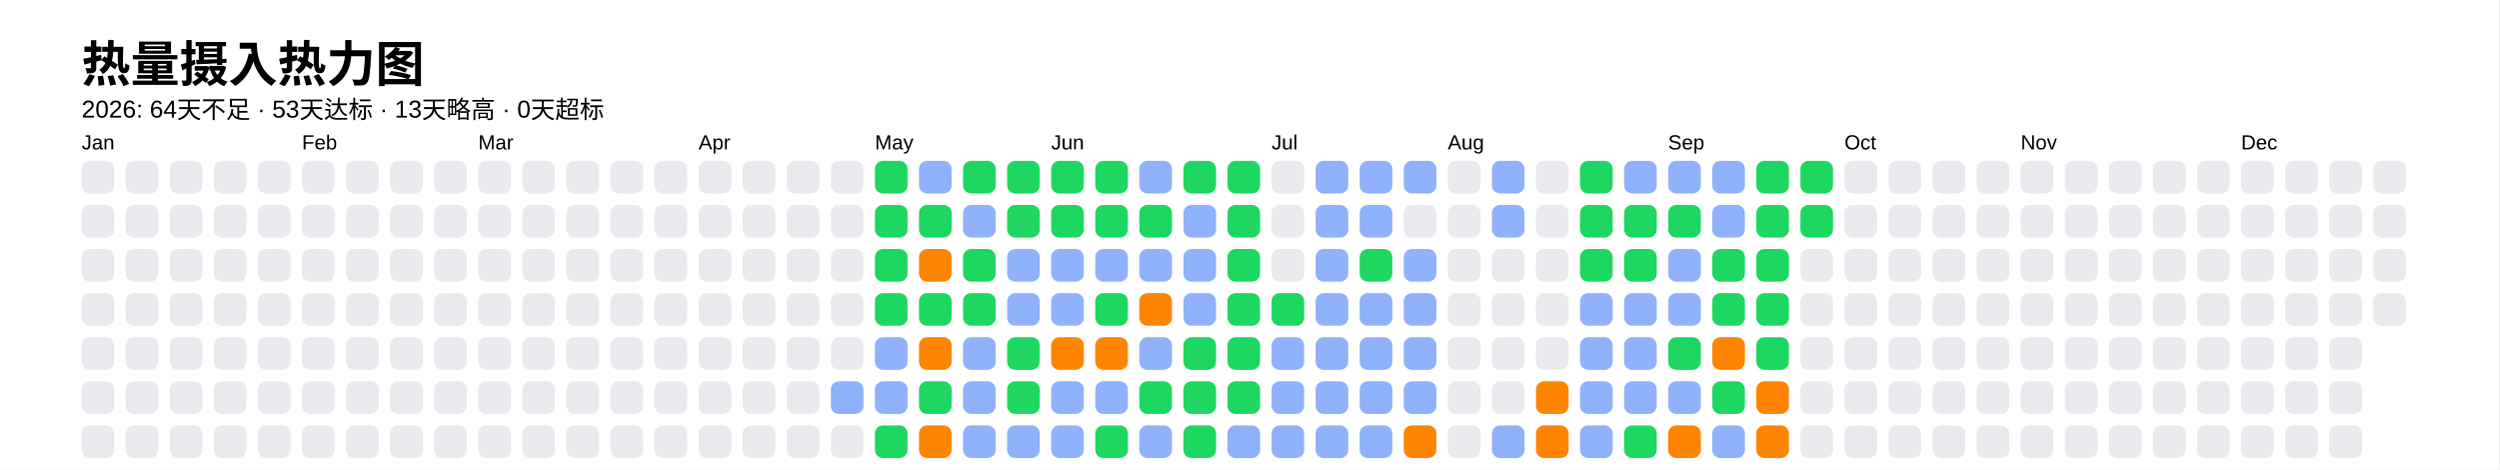
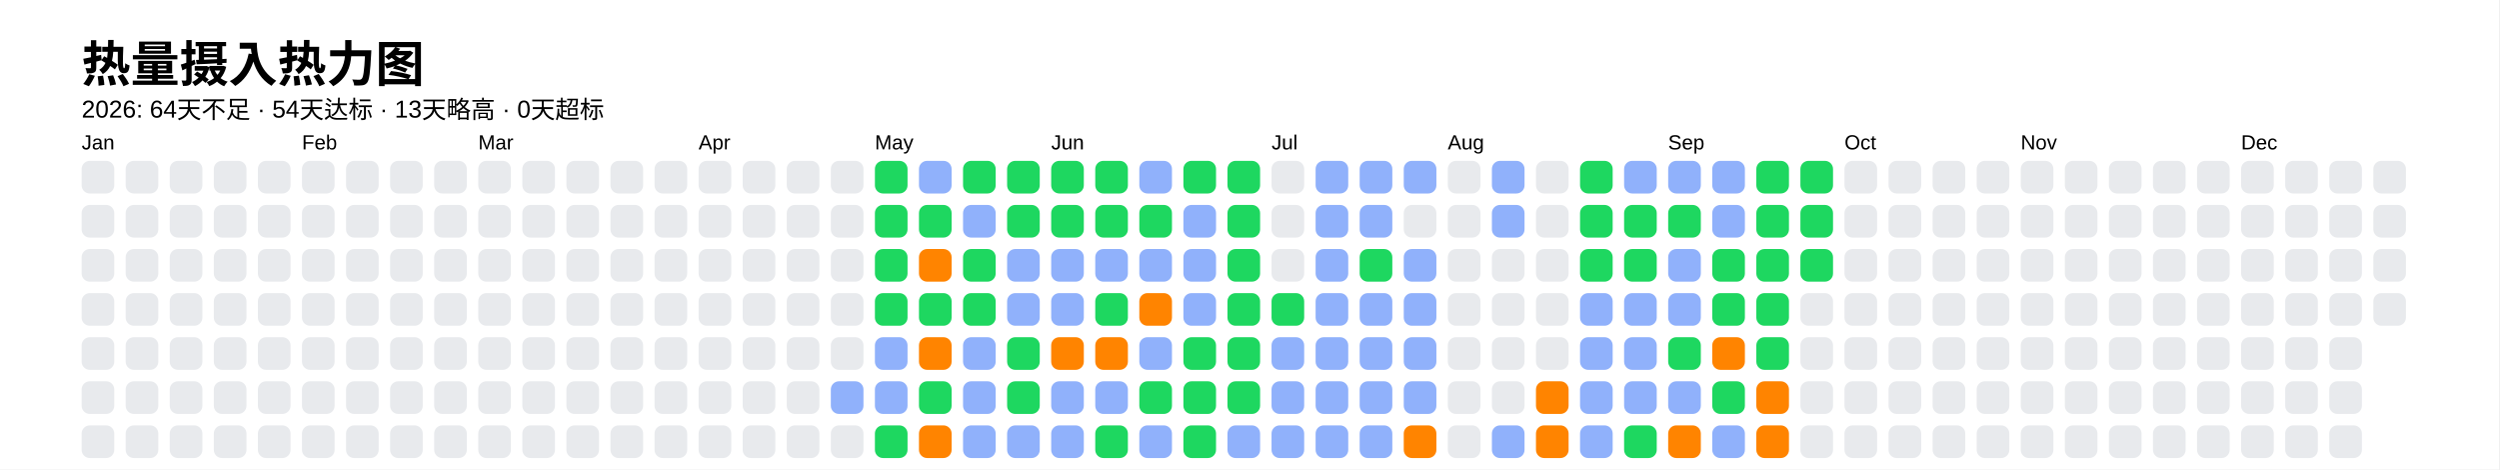
<svg xmlns="http://www.w3.org/2000/svg" style="background-color:white;" baseProfile="full" height="57.5mm" version="1.1" viewBox="0,0,306.2,57.5" width="306.2mm">
  <defs />
  <rect fill="#FFFFFF" height="57.5" width="306.2" x="0" y="0" />
  <text fill="#000000" style="font-size:6px; font-family:Arial; font-weight:bold;" x="10" y="10">热量摄入热力图</text>
-   <text fill="#000000" style="font-size:3px; font-family:Arial;" x="10" y="14.4">2026: 64天不足 · 53天达标 · 13天略高 · 0天超标</text>
+   <text fill="#000000" style="font-size:3px; font-family:Arial;" x="10" y="14.4">2026: 64天不足 · 54天达标 · 13天略高 · 0天超标</text>
  <text fill="#000000" style="font-size:2.5px; font-family:Arial" x="10" y="18.3">Jan</text>
  <rect fill="#E8EAED" height="4" rx="1" ry="1" width="4" x="10" y="19.7" />
  <rect fill="#E8EAED" height="4" rx="1" ry="1" width="4" x="10" y="25.1" />
  <rect fill="#E8EAED" height="4" rx="1" ry="1" width="4" x="10" y="30.5" />
  <rect fill="#E8EAED" height="4" rx="1" ry="1" width="4" x="10" y="35.9" />
  <rect fill="#E8EAED" height="4" rx="1" ry="1" width="4" x="10" y="41.3" />
  <rect fill="#E8EAED" height="4" rx="1" ry="1" width="4" x="10" y="46.7" />
  <rect fill="#E8EAED" height="4" rx="1" ry="1" width="4" x="10" y="52.1" />
  <rect fill="#E8EAED" height="4" rx="1" ry="1" width="4" x="15.4" y="19.7" />
  <rect fill="#E8EAED" height="4" rx="1" ry="1" width="4" x="15.4" y="25.1" />
  <rect fill="#E8EAED" height="4" rx="1" ry="1" width="4" x="15.4" y="30.5" />
  <rect fill="#E8EAED" height="4" rx="1" ry="1" width="4" x="15.4" y="35.9" />
  <rect fill="#E8EAED" height="4" rx="1" ry="1" width="4" x="15.4" y="41.3" />
  <rect fill="#E8EAED" height="4" rx="1" ry="1" width="4" x="15.4" y="46.7" />
  <rect fill="#E8EAED" height="4" rx="1" ry="1" width="4" x="15.4" y="52.1" />
  <rect fill="#E8EAED" height="4" rx="1" ry="1" width="4" x="20.8" y="19.7" />
  <rect fill="#E8EAED" height="4" rx="1" ry="1" width="4" x="20.8" y="25.1" />
  <rect fill="#E8EAED" height="4" rx="1" ry="1" width="4" x="20.8" y="30.5" />
  <rect fill="#E8EAED" height="4" rx="1" ry="1" width="4" x="20.8" y="35.9" />
  <rect fill="#E8EAED" height="4" rx="1" ry="1" width="4" x="20.8" y="41.3" />
  <rect fill="#E8EAED" height="4" rx="1" ry="1" width="4" x="20.8" y="46.7" />
  <rect fill="#E8EAED" height="4" rx="1" ry="1" width="4" x="20.8" y="52.1" />
  <rect fill="#E8EAED" height="4" rx="1" ry="1" width="4" x="26.2" y="19.7" />
  <rect fill="#E8EAED" height="4" rx="1" ry="1" width="4" x="26.2" y="25.1" />
  <rect fill="#E8EAED" height="4" rx="1" ry="1" width="4" x="26.2" y="30.5" />
  <rect fill="#E8EAED" height="4" rx="1" ry="1" width="4" x="26.2" y="35.9" />
  <rect fill="#E8EAED" height="4" rx="1" ry="1" width="4" x="26.2" y="41.3" />
  <rect fill="#E8EAED" height="4" rx="1" ry="1" width="4" x="26.2" y="46.7" />
  <rect fill="#E8EAED" height="4" rx="1" ry="1" width="4" x="26.2" y="52.1" />
  <rect fill="#E8EAED" height="4" rx="1" ry="1" width="4" x="31.6" y="19.7" />
  <rect fill="#E8EAED" height="4" rx="1" ry="1" width="4" x="31.6" y="25.1" />
  <rect fill="#E8EAED" height="4" rx="1" ry="1" width="4" x="31.6" y="30.5" />
  <rect fill="#E8EAED" height="4" rx="1" ry="1" width="4" x="31.6" y="35.9" />
  <rect fill="#E8EAED" height="4" rx="1" ry="1" width="4" x="31.6" y="41.3" />
  <rect fill="#E8EAED" height="4" rx="1" ry="1" width="4" x="31.6" y="46.7" />
  <rect fill="#E8EAED" height="4" rx="1" ry="1" width="4" x="31.6" y="52.1" />
  <text fill="#000000" style="font-size:2.5px; font-family:Arial" x="37.0" y="18.3">Feb</text>
  <rect fill="#E8EAED" height="4" rx="1" ry="1" width="4" x="37.0" y="19.7" />
  <rect fill="#E8EAED" height="4" rx="1" ry="1" width="4" x="37.0" y="25.1" />
  <rect fill="#E8EAED" height="4" rx="1" ry="1" width="4" x="37.0" y="30.5" />
  <rect fill="#E8EAED" height="4" rx="1" ry="1" width="4" x="37.0" y="35.9" />
  <rect fill="#E8EAED" height="4" rx="1" ry="1" width="4" x="37.0" y="41.3" />
  <rect fill="#E8EAED" height="4" rx="1" ry="1" width="4" x="37.0" y="46.7" />
  <rect fill="#E8EAED" height="4" rx="1" ry="1" width="4" x="37.0" y="52.1" />
  <rect fill="#E8EAED" height="4" rx="1" ry="1" width="4" x="42.4" y="19.7" />
  <rect fill="#E8EAED" height="4" rx="1" ry="1" width="4" x="42.4" y="25.1" />
  <rect fill="#E8EAED" height="4" rx="1" ry="1" width="4" x="42.4" y="30.5" />
  <rect fill="#E8EAED" height="4" rx="1" ry="1" width="4" x="42.4" y="35.9" />
  <rect fill="#E8EAED" height="4" rx="1" ry="1" width="4" x="42.4" y="41.3" />
  <rect fill="#E8EAED" height="4" rx="1" ry="1" width="4" x="42.4" y="46.7" />
  <rect fill="#E8EAED" height="4" rx="1" ry="1" width="4" x="42.4" y="52.1" />
  <rect fill="#E8EAED" height="4" rx="1" ry="1" width="4" x="47.8" y="19.7" />
  <rect fill="#E8EAED" height="4" rx="1" ry="1" width="4" x="47.8" y="25.1" />
  <rect fill="#E8EAED" height="4" rx="1" ry="1" width="4" x="47.8" y="30.5" />
  <rect fill="#E8EAED" height="4" rx="1" ry="1" width="4" x="47.8" y="35.9" />
  <rect fill="#E8EAED" height="4" rx="1" ry="1" width="4" x="47.8" y="41.3" />
  <rect fill="#E8EAED" height="4" rx="1" ry="1" width="4" x="47.8" y="46.7" />
  <rect fill="#E8EAED" height="4" rx="1" ry="1" width="4" x="47.8" y="52.1" />
  <rect fill="#E8EAED" height="4" rx="1" ry="1" width="4" x="53.2" y="19.7" />
  <rect fill="#E8EAED" height="4" rx="1" ry="1" width="4" x="53.2" y="25.1" />
  <rect fill="#E8EAED" height="4" rx="1" ry="1" width="4" x="53.2" y="30.5" />
  <rect fill="#E8EAED" height="4" rx="1" ry="1" width="4" x="53.2" y="35.9" />
  <rect fill="#E8EAED" height="4" rx="1" ry="1" width="4" x="53.2" y="41.3" />
  <rect fill="#E8EAED" height="4" rx="1" ry="1" width="4" x="53.2" y="46.7" />
  <rect fill="#E8EAED" height="4" rx="1" ry="1" width="4" x="53.2" y="52.1" />
  <text fill="#000000" style="font-size:2.5px; font-family:Arial" x="58.6" y="18.3">Mar</text>
  <rect fill="#E8EAED" height="4" rx="1" ry="1" width="4" x="58.6" y="19.7" />
  <rect fill="#E8EAED" height="4" rx="1" ry="1" width="4" x="58.6" y="25.1" />
  <rect fill="#E8EAED" height="4" rx="1" ry="1" width="4" x="58.6" y="30.5" />
  <rect fill="#E8EAED" height="4" rx="1" ry="1" width="4" x="58.6" y="35.9" />
  <rect fill="#E8EAED" height="4" rx="1" ry="1" width="4" x="58.6" y="41.3" />
  <rect fill="#E8EAED" height="4" rx="1" ry="1" width="4" x="58.6" y="46.7" />
  <rect fill="#E8EAED" height="4" rx="1" ry="1" width="4" x="58.6" y="52.1" />
  <rect fill="#E8EAED" height="4" rx="1" ry="1" width="4" x="64" y="19.7" />
  <rect fill="#E8EAED" height="4" rx="1" ry="1" width="4" x="64" y="25.1" />
  <rect fill="#E8EAED" height="4" rx="1" ry="1" width="4" x="64" y="30.5" />
  <rect fill="#E8EAED" height="4" rx="1" ry="1" width="4" x="64" y="35.9" />
  <rect fill="#E8EAED" height="4" rx="1" ry="1" width="4" x="64" y="41.3" />
  <rect fill="#E8EAED" height="4" rx="1" ry="1" width="4" x="64" y="46.7" />
  <rect fill="#E8EAED" height="4" rx="1" ry="1" width="4" x="64" y="52.1" />
  <rect fill="#E8EAED" height="4" rx="1" ry="1" width="4" x="69.4" y="19.7" />
  <rect fill="#E8EAED" height="4" rx="1" ry="1" width="4" x="69.4" y="25.1" />
  <rect fill="#E8EAED" height="4" rx="1" ry="1" width="4" x="69.4" y="30.5" />
  <rect fill="#E8EAED" height="4" rx="1" ry="1" width="4" x="69.4" y="35.9" />
  <rect fill="#E8EAED" height="4" rx="1" ry="1" width="4" x="69.4" y="41.3" />
  <rect fill="#E8EAED" height="4" rx="1" ry="1" width="4" x="69.4" y="46.7" />
  <rect fill="#E8EAED" height="4" rx="1" ry="1" width="4" x="69.4" y="52.1" />
  <rect fill="#E8EAED" height="4" rx="1" ry="1" width="4" x="74.8" y="19.7" />
  <rect fill="#E8EAED" height="4" rx="1" ry="1" width="4" x="74.8" y="25.1" />
  <rect fill="#E8EAED" height="4" rx="1" ry="1" width="4" x="74.8" y="30.5" />
  <rect fill="#E8EAED" height="4" rx="1" ry="1" width="4" x="74.8" y="35.9" />
  <rect fill="#E8EAED" height="4" rx="1" ry="1" width="4" x="74.8" y="41.3" />
  <rect fill="#E8EAED" height="4" rx="1" ry="1" width="4" x="74.8" y="46.7" />
  <rect fill="#E8EAED" height="4" rx="1" ry="1" width="4" x="74.8" y="52.1" />
  <rect fill="#E8EAED" height="4" rx="1" ry="1" width="4" x="80.2" y="19.7" />
  <rect fill="#E8EAED" height="4" rx="1" ry="1" width="4" x="80.2" y="25.1" />
  <rect fill="#E8EAED" height="4" rx="1" ry="1" width="4" x="80.2" y="30.5" />
  <rect fill="#E8EAED" height="4" rx="1" ry="1" width="4" x="80.2" y="35.9" />
  <rect fill="#E8EAED" height="4" rx="1" ry="1" width="4" x="80.2" y="41.3" />
  <rect fill="#E8EAED" height="4" rx="1" ry="1" width="4" x="80.2" y="46.7" />
  <rect fill="#E8EAED" height="4" rx="1" ry="1" width="4" x="80.2" y="52.1" />
  <text fill="#000000" style="font-size:2.5px; font-family:Arial" x="85.6" y="18.3">Apr</text>
  <rect fill="#E8EAED" height="4" rx="1" ry="1" width="4" x="85.6" y="19.7" />
  <rect fill="#E8EAED" height="4" rx="1" ry="1" width="4" x="85.6" y="25.1" />
  <rect fill="#E8EAED" height="4" rx="1" ry="1" width="4" x="85.6" y="30.5" />
  <rect fill="#E8EAED" height="4" rx="1" ry="1" width="4" x="85.6" y="35.9" />
  <rect fill="#E8EAED" height="4" rx="1" ry="1" width="4" x="85.6" y="41.3" />
  <rect fill="#E8EAED" height="4" rx="1" ry="1" width="4" x="85.6" y="46.7" />
  <rect fill="#E8EAED" height="4" rx="1" ry="1" width="4" x="85.6" y="52.1" />
  <rect fill="#E8EAED" height="4" rx="1" ry="1" width="4" x="91" y="19.7" />
  <rect fill="#E8EAED" height="4" rx="1" ry="1" width="4" x="91" y="25.1" />
  <rect fill="#E8EAED" height="4" rx="1" ry="1" width="4" x="91" y="30.5" />
  <rect fill="#E8EAED" height="4" rx="1" ry="1" width="4" x="91" y="35.9" />
  <rect fill="#E8EAED" height="4" rx="1" ry="1" width="4" x="91" y="41.3" />
  <rect fill="#E8EAED" height="4" rx="1" ry="1" width="4" x="91" y="46.7" />
  <rect fill="#E8EAED" height="4" rx="1" ry="1" width="4" x="91" y="52.1" />
  <rect fill="#E8EAED" height="4" rx="1" ry="1" width="4" x="96.4" y="19.7" />
  <rect fill="#E8EAED" height="4" rx="1" ry="1" width="4" x="96.4" y="25.1" />
  <rect fill="#E8EAED" height="4" rx="1" ry="1" width="4" x="96.4" y="30.5" />
  <rect fill="#E8EAED" height="4" rx="1" ry="1" width="4" x="96.4" y="35.9" />
  <rect fill="#E8EAED" height="4" rx="1" ry="1" width="4" x="96.4" y="41.3" />
  <rect fill="#E8EAED" height="4" rx="1" ry="1" width="4" x="96.4" y="46.7" />
  <rect fill="#E8EAED" height="4" rx="1" ry="1" width="4" x="96.4" y="52.1" />
  <rect fill="#E8EAED" height="4" rx="1" ry="1" width="4" x="101.8" y="19.7" />
  <rect fill="#E8EAED" height="4" rx="1" ry="1" width="4" x="101.8" y="25.1" />
  <rect fill="#E8EAED" height="4" rx="1" ry="1" width="4" x="101.8" y="30.5" />
  <rect fill="#E8EAED" height="4" rx="1" ry="1" width="4" x="101.8" y="35.9" />
  <rect fill="#E8EAED" height="4" rx="1" ry="1" width="4" x="101.8" y="41.3" />
  <rect fill="#90b1fb" height="4" rx="1" ry="1" width="4" x="101.8" y="46.7" />
  <rect fill="#E8EAED" height="4" rx="1" ry="1" width="4" x="101.8" y="52.1" />
  <text fill="#000000" style="font-size:2.5px; font-family:Arial" x="107.2" y="18.3">May</text>
  <rect fill="#1ed760" height="4" rx="1" ry="1" width="4" x="107.2" y="19.7" />
  <rect fill="#1ed760" height="4" rx="1" ry="1" width="4" x="107.2" y="25.1" />
  <rect fill="#1ed760" height="4" rx="1" ry="1" width="4" x="107.2" y="30.5" />
  <rect fill="#1ed760" height="4" rx="1" ry="1" width="4" x="107.2" y="35.9" />
  <rect fill="#90b1fb" height="4" rx="1" ry="1" width="4" x="107.2" y="41.3" />
  <rect fill="#90b1fb" height="4" rx="1" ry="1" width="4" x="107.2" y="46.7" />
  <rect fill="#1ed760" height="4" rx="1" ry="1" width="4" x="107.2" y="52.1" />
  <rect fill="#90b1fb" height="4" rx="1" ry="1" width="4" x="112.6" y="19.7" />
  <rect fill="#1ed760" height="4" rx="1" ry="1" width="4" x="112.6" y="25.1" />
  <rect fill="#ff8400" height="4" rx="1" ry="1" width="4" x="112.6" y="30.5" />
  <rect fill="#1ed760" height="4" rx="1" ry="1" width="4" x="112.6" y="35.9" />
  <rect fill="#ff8400" height="4" rx="1" ry="1" width="4" x="112.6" y="41.3" />
  <rect fill="#1ed760" height="4" rx="1" ry="1" width="4" x="112.6" y="46.7" />
  <rect fill="#ff8400" height="4" rx="1" ry="1" width="4" x="112.6" y="52.1" />
  <rect fill="#1ed760" height="4" rx="1" ry="1" width="4" x="118" y="19.7" />
  <rect fill="#90b1fb" height="4" rx="1" ry="1" width="4" x="118" y="25.1" />
  <rect fill="#1ed760" height="4" rx="1" ry="1" width="4" x="118" y="30.5" />
  <rect fill="#1ed760" height="4" rx="1" ry="1" width="4" x="118" y="35.9" />
  <rect fill="#90b1fb" height="4" rx="1" ry="1" width="4" x="118" y="41.3" />
  <rect fill="#90b1fb" height="4" rx="1" ry="1" width="4" x="118" y="46.7" />
  <rect fill="#90b1fb" height="4" rx="1" ry="1" width="4" x="118" y="52.1" />
  <rect fill="#1ed760" height="4" rx="1" ry="1" width="4" x="123.4" y="19.7" />
  <rect fill="#1ed760" height="4" rx="1" ry="1" width="4" x="123.4" y="25.1" />
  <rect fill="#90b1fb" height="4" rx="1" ry="1" width="4" x="123.4" y="30.5" />
  <rect fill="#90b1fb" height="4" rx="1" ry="1" width="4" x="123.4" y="35.9" />
  <rect fill="#1ed760" height="4" rx="1" ry="1" width="4" x="123.4" y="41.3" />
  <rect fill="#1ed760" height="4" rx="1" ry="1" width="4" x="123.4" y="46.7" />
  <rect fill="#90b1fb" height="4" rx="1" ry="1" width="4" x="123.4" y="52.1" />
  <text fill="#000000" style="font-size:2.5px; font-family:Arial" x="128.8" y="18.3">Jun</text>
  <rect fill="#1ed760" height="4" rx="1" ry="1" width="4" x="128.8" y="19.7" />
  <rect fill="#1ed760" height="4" rx="1" ry="1" width="4" x="128.8" y="25.1" />
  <rect fill="#90b1fb" height="4" rx="1" ry="1" width="4" x="128.8" y="30.5" />
  <rect fill="#90b1fb" height="4" rx="1" ry="1" width="4" x="128.8" y="35.9" />
  <rect fill="#ff8400" height="4" rx="1" ry="1" width="4" x="128.8" y="41.3" />
  <rect fill="#90b1fb" height="4" rx="1" ry="1" width="4" x="128.8" y="46.7" />
  <rect fill="#90b1fb" height="4" rx="1" ry="1" width="4" x="128.8" y="52.1" />
  <rect fill="#1ed760" height="4" rx="1" ry="1" width="4" x="134.2" y="19.7" />
  <rect fill="#1ed760" height="4" rx="1" ry="1" width="4" x="134.2" y="25.1" />
  <rect fill="#90b1fb" height="4" rx="1" ry="1" width="4" x="134.2" y="30.5" />
  <rect fill="#1ed760" height="4" rx="1" ry="1" width="4" x="134.2" y="35.9" />
  <rect fill="#ff8400" height="4" rx="1" ry="1" width="4" x="134.2" y="41.3" />
  <rect fill="#90b1fb" height="4" rx="1" ry="1" width="4" x="134.2" y="46.7" />
  <rect fill="#1ed760" height="4" rx="1" ry="1" width="4" x="134.2" y="52.1" />
  <rect fill="#90b1fb" height="4" rx="1" ry="1" width="4" x="139.6" y="19.7" />
  <rect fill="#1ed760" height="4" rx="1" ry="1" width="4" x="139.6" y="25.1" />
  <rect fill="#90b1fb" height="4" rx="1" ry="1" width="4" x="139.6" y="30.5" />
  <rect fill="#ff8400" height="4" rx="1" ry="1" width="4" x="139.6" y="35.9" />
  <rect fill="#90b1fb" height="4" rx="1" ry="1" width="4" x="139.6" y="41.3" />
  <rect fill="#1ed760" height="4" rx="1" ry="1" width="4" x="139.6" y="46.7" />
  <rect fill="#90b1fb" height="4" rx="1" ry="1" width="4" x="139.6" y="52.1" />
  <rect fill="#1ed760" height="4" rx="1" ry="1" width="4" x="145" y="19.7" />
  <rect fill="#90b1fb" height="4" rx="1" ry="1" width="4" x="145" y="25.1" />
  <rect fill="#90b1fb" height="4" rx="1" ry="1" width="4" x="145" y="30.5" />
  <rect fill="#90b1fb" height="4" rx="1" ry="1" width="4" x="145" y="35.9" />
  <rect fill="#1ed760" height="4" rx="1" ry="1" width="4" x="145" y="41.3" />
  <rect fill="#1ed760" height="4" rx="1" ry="1" width="4" x="145" y="46.7" />
  <rect fill="#1ed760" height="4" rx="1" ry="1" width="4" x="145" y="52.1" />
  <rect fill="#1ed760" height="4" rx="1" ry="1" width="4" x="150.4" y="19.7" />
  <rect fill="#1ed760" height="4" rx="1" ry="1" width="4" x="150.4" y="25.1" />
  <rect fill="#1ed760" height="4" rx="1" ry="1" width="4" x="150.4" y="30.5" />
  <rect fill="#1ed760" height="4" rx="1" ry="1" width="4" x="150.4" y="35.9" />
  <rect fill="#1ed760" height="4" rx="1" ry="1" width="4" x="150.4" y="41.3" />
  <rect fill="#1ed760" height="4" rx="1" ry="1" width="4" x="150.4" y="46.7" />
  <rect fill="#90b1fb" height="4" rx="1" ry="1" width="4" x="150.4" y="52.1" />
  <text fill="#000000" style="font-size:2.5px; font-family:Arial" x="155.8" y="18.3">Jul</text>
  <rect fill="#E8EAED" height="4" rx="1" ry="1" width="4" x="155.8" y="19.7" />
  <rect fill="#E8EAED" height="4" rx="1" ry="1" width="4" x="155.8" y="25.1" />
  <rect fill="#E8EAED" height="4" rx="1" ry="1" width="4" x="155.8" y="30.5" />
  <rect fill="#1ed760" height="4" rx="1" ry="1" width="4" x="155.8" y="35.9" />
  <rect fill="#90b1fb" height="4" rx="1" ry="1" width="4" x="155.8" y="41.3" />
  <rect fill="#90b1fb" height="4" rx="1" ry="1" width="4" x="155.8" y="46.7" />
  <rect fill="#90b1fb" height="4" rx="1" ry="1" width="4" x="155.8" y="52.1" />
  <rect fill="#90b1fb" height="4" rx="1" ry="1" width="4" x="161.2" y="19.7" />
  <rect fill="#90b1fb" height="4" rx="1" ry="1" width="4" x="161.2" y="25.1" />
  <rect fill="#90b1fb" height="4" rx="1" ry="1" width="4" x="161.2" y="30.5" />
  <rect fill="#90b1fb" height="4" rx="1" ry="1" width="4" x="161.2" y="35.9" />
  <rect fill="#90b1fb" height="4" rx="1" ry="1" width="4" x="161.2" y="41.3" />
  <rect fill="#90b1fb" height="4" rx="1" ry="1" width="4" x="161.2" y="46.7" />
  <rect fill="#90b1fb" height="4" rx="1" ry="1" width="4" x="161.2" y="52.1" />
  <rect fill="#90b1fb" height="4" rx="1" ry="1" width="4" x="166.6" y="19.7" />
  <rect fill="#90b1fb" height="4" rx="1" ry="1" width="4" x="166.6" y="25.1" />
  <rect fill="#1ed760" height="4" rx="1" ry="1" width="4" x="166.6" y="30.5" />
  <rect fill="#90b1fb" height="4" rx="1" ry="1" width="4" x="166.6" y="35.9" />
  <rect fill="#90b1fb" height="4" rx="1" ry="1" width="4" x="166.6" y="41.3" />
  <rect fill="#90b1fb" height="4" rx="1" ry="1" width="4" x="166.6" y="46.7" />
  <rect fill="#90b1fb" height="4" rx="1" ry="1" width="4" x="166.6" y="52.1" />
  <rect fill="#90b1fb" height="4" rx="1" ry="1" width="4" x="172" y="19.7" />
  <rect fill="#E8EAED" height="4" rx="1" ry="1" width="4" x="172" y="25.1" />
  <rect fill="#90b1fb" height="4" rx="1" ry="1" width="4" x="172" y="30.5" />
  <rect fill="#90b1fb" height="4" rx="1" ry="1" width="4" x="172" y="35.9" />
  <rect fill="#90b1fb" height="4" rx="1" ry="1" width="4" x="172" y="41.3" />
  <rect fill="#90b1fb" height="4" rx="1" ry="1" width="4" x="172" y="46.7" />
  <rect fill="#ff8400" height="4" rx="1" ry="1" width="4" x="172" y="52.1" />
  <text fill="#000000" style="font-size:2.5px; font-family:Arial" x="177.4" y="18.3">Aug</text>
  <rect fill="#E8EAED" height="4" rx="1" ry="1" width="4" x="177.4" y="19.7" />
  <rect fill="#E8EAED" height="4" rx="1" ry="1" width="4" x="177.4" y="25.1" />
  <rect fill="#E8EAED" height="4" rx="1" ry="1" width="4" x="177.4" y="30.5" />
  <rect fill="#E8EAED" height="4" rx="1" ry="1" width="4" x="177.4" y="35.9" />
  <rect fill="#E8EAED" height="4" rx="1" ry="1" width="4" x="177.4" y="41.3" />
  <rect fill="#E8EAED" height="4" rx="1" ry="1" width="4" x="177.4" y="46.7" />
  <rect fill="#E8EAED" height="4" rx="1" ry="1" width="4" x="177.4" y="52.1" />
  <rect fill="#90b1fb" height="4" rx="1" ry="1" width="4" x="182.8" y="19.7" />
  <rect fill="#90b1fb" height="4" rx="1" ry="1" width="4" x="182.8" y="25.1" />
  <rect fill="#E8EAED" height="4" rx="1" ry="1" width="4" x="182.8" y="30.5" />
  <rect fill="#E8EAED" height="4" rx="1" ry="1" width="4" x="182.8" y="35.9" />
  <rect fill="#E8EAED" height="4" rx="1" ry="1" width="4" x="182.8" y="41.3" />
  <rect fill="#E8EAED" height="4" rx="1" ry="1" width="4" x="182.8" y="46.7" />
  <rect fill="#90b1fb" height="4" rx="1" ry="1" width="4" x="182.8" y="52.1" />
  <rect fill="#E8EAED" height="4" rx="1" ry="1" width="4" x="188.2" y="19.7" />
  <rect fill="#E8EAED" height="4" rx="1" ry="1" width="4" x="188.2" y="25.1" />
  <rect fill="#E8EAED" height="4" rx="1" ry="1" width="4" x="188.2" y="30.5" />
  <rect fill="#E8EAED" height="4" rx="1" ry="1" width="4" x="188.2" y="35.9" />
  <rect fill="#E8EAED" height="4" rx="1" ry="1" width="4" x="188.2" y="41.3" />
  <rect fill="#ff8400" height="4" rx="1" ry="1" width="4" x="188.2" y="46.7" />
  <rect fill="#ff8400" height="4" rx="1" ry="1" width="4" x="188.2" y="52.1" />
  <rect fill="#1ed760" height="4" rx="1" ry="1" width="4" x="193.6" y="19.7" />
  <rect fill="#1ed760" height="4" rx="1" ry="1" width="4" x="193.6" y="25.1" />
  <rect fill="#1ed760" height="4" rx="1" ry="1" width="4" x="193.6" y="30.5" />
  <rect fill="#90b1fb" height="4" rx="1" ry="1" width="4" x="193.6" y="35.9" />
  <rect fill="#90b1fb" height="4" rx="1" ry="1" width="4" x="193.6" y="41.3" />
  <rect fill="#90b1fb" height="4" rx="1" ry="1" width="4" x="193.6" y="46.7" />
  <rect fill="#90b1fb" height="4" rx="1" ry="1" width="4" x="193.6" y="52.1" />
  <rect fill="#90b1fb" height="4" rx="1" ry="1" width="4" x="199" y="19.7" />
  <rect fill="#1ed760" height="4" rx="1" ry="1" width="4" x="199" y="25.1" />
  <rect fill="#1ed760" height="4" rx="1" ry="1" width="4" x="199" y="30.5" />
  <rect fill="#90b1fb" height="4" rx="1" ry="1" width="4" x="199" y="35.9" />
  <rect fill="#90b1fb" height="4" rx="1" ry="1" width="4" x="199" y="41.3" />
  <rect fill="#90b1fb" height="4" rx="1" ry="1" width="4" x="199" y="46.7" />
  <rect fill="#1ed760" height="4" rx="1" ry="1" width="4" x="199" y="52.1" />
  <text fill="#000000" style="font-size:2.5px; font-family:Arial" x="204.4" y="18.3">Sep</text>
  <rect fill="#90b1fb" height="4" rx="1" ry="1" width="4" x="204.4" y="19.7" />
  <rect fill="#1ed760" height="4" rx="1" ry="1" width="4" x="204.4" y="25.1" />
  <rect fill="#90b1fb" height="4" rx="1" ry="1" width="4" x="204.4" y="30.5" />
  <rect fill="#90b1fb" height="4" rx="1" ry="1" width="4" x="204.4" y="35.9" />
  <rect fill="#1ed760" height="4" rx="1" ry="1" width="4" x="204.4" y="41.3" />
  <rect fill="#90b1fb" height="4" rx="1" ry="1" width="4" x="204.4" y="46.7" />
  <rect fill="#ff8400" height="4" rx="1" ry="1" width="4" x="204.4" y="52.1" />
  <rect fill="#90b1fb" height="4" rx="1" ry="1" width="4" x="209.8" y="19.7" />
  <rect fill="#90b1fb" height="4" rx="1" ry="1" width="4" x="209.8" y="25.1" />
  <rect fill="#1ed760" height="4" rx="1" ry="1" width="4" x="209.8" y="30.5" />
  <rect fill="#1ed760" height="4" rx="1" ry="1" width="4" x="209.8" y="35.9" />
  <rect fill="#ff8400" height="4" rx="1" ry="1" width="4" x="209.8" y="41.3" />
  <rect fill="#1ed760" height="4" rx="1" ry="1" width="4" x="209.8" y="46.7" />
  <rect fill="#90b1fb" height="4" rx="1" ry="1" width="4" x="209.8" y="52.1" />
  <rect fill="#1ed760" height="4" rx="1" ry="1" width="4" x="215.2" y="19.7" />
  <rect fill="#1ed760" height="4" rx="1" ry="1" width="4" x="215.2" y="25.1" />
  <rect fill="#1ed760" height="4" rx="1" ry="1" width="4" x="215.2" y="30.5" />
  <rect fill="#1ed760" height="4" rx="1" ry="1" width="4" x="215.2" y="35.9" />
  <rect fill="#1ed760" height="4" rx="1" ry="1" width="4" x="215.2" y="41.3" />
  <rect fill="#ff8400" height="4" rx="1" ry="1" width="4" x="215.2" y="46.7" />
  <rect fill="#ff8400" height="4" rx="1" ry="1" width="4" x="215.2" y="52.1" />
  <rect fill="#1ed760" height="4" rx="1" ry="1" width="4" x="220.6" y="19.7" />
  <rect fill="#1ed760" height="4" rx="1" ry="1" width="4" x="220.6" y="25.1" />
-   <rect fill="#E8EAED" height="4" rx="1" ry="1" width="4" x="220.6" y="30.5" />
+   <rect fill="#1ed760" height="4" rx="1" ry="1" width="4" x="220.6" y="30.5" />
  <rect fill="#E8EAED" height="4" rx="1" ry="1" width="4" x="220.6" y="35.9" />
  <rect fill="#E8EAED" height="4" rx="1" ry="1" width="4" x="220.6" y="41.3" />
  <rect fill="#E8EAED" height="4" rx="1" ry="1" width="4" x="220.6" y="46.7" />
  <rect fill="#E8EAED" height="4" rx="1" ry="1" width="4" x="220.6" y="52.1" />
  <text fill="#000000" style="font-size:2.5px; font-family:Arial" x="226" y="18.3">Oct</text>
  <rect fill="#E8EAED" height="4" rx="1" ry="1" width="4" x="226" y="19.7" />
  <rect fill="#E8EAED" height="4" rx="1" ry="1" width="4" x="226" y="25.1" />
  <rect fill="#E8EAED" height="4" rx="1" ry="1" width="4" x="226" y="30.5" />
  <rect fill="#E8EAED" height="4" rx="1" ry="1" width="4" x="226" y="35.9" />
  <rect fill="#E8EAED" height="4" rx="1" ry="1" width="4" x="226" y="41.3" />
  <rect fill="#E8EAED" height="4" rx="1" ry="1" width="4" x="226" y="46.7" />
  <rect fill="#E8EAED" height="4" rx="1" ry="1" width="4" x="226" y="52.1" />
  <rect fill="#E8EAED" height="4" rx="1" ry="1" width="4" x="231.4" y="19.7" />
  <rect fill="#E8EAED" height="4" rx="1" ry="1" width="4" x="231.4" y="25.1" />
  <rect fill="#E8EAED" height="4" rx="1" ry="1" width="4" x="231.4" y="30.5" />
  <rect fill="#E8EAED" height="4" rx="1" ry="1" width="4" x="231.4" y="35.9" />
  <rect fill="#E8EAED" height="4" rx="1" ry="1" width="4" x="231.4" y="41.3" />
  <rect fill="#E8EAED" height="4" rx="1" ry="1" width="4" x="231.4" y="46.7" />
  <rect fill="#E8EAED" height="4" rx="1" ry="1" width="4" x="231.4" y="52.1" />
  <rect fill="#E8EAED" height="4" rx="1" ry="1" width="4" x="236.8" y="19.7" />
  <rect fill="#E8EAED" height="4" rx="1" ry="1" width="4" x="236.8" y="25.1" />
  <rect fill="#E8EAED" height="4" rx="1" ry="1" width="4" x="236.8" y="30.5" />
  <rect fill="#E8EAED" height="4" rx="1" ry="1" width="4" x="236.8" y="35.9" />
  <rect fill="#E8EAED" height="4" rx="1" ry="1" width="4" x="236.8" y="41.3" />
  <rect fill="#E8EAED" height="4" rx="1" ry="1" width="4" x="236.8" y="46.7" />
  <rect fill="#E8EAED" height="4" rx="1" ry="1" width="4" x="236.8" y="52.1" />
  <rect fill="#E8EAED" height="4" rx="1" ry="1" width="4" x="242.2" y="19.7" />
  <rect fill="#E8EAED" height="4" rx="1" ry="1" width="4" x="242.2" y="25.1" />
  <rect fill="#E8EAED" height="4" rx="1" ry="1" width="4" x="242.2" y="30.5" />
  <rect fill="#E8EAED" height="4" rx="1" ry="1" width="4" x="242.2" y="35.9" />
  <rect fill="#E8EAED" height="4" rx="1" ry="1" width="4" x="242.2" y="41.3" />
  <rect fill="#E8EAED" height="4" rx="1" ry="1" width="4" x="242.2" y="46.7" />
  <rect fill="#E8EAED" height="4" rx="1" ry="1" width="4" x="242.2" y="52.1" />
  <text fill="#000000" style="font-size:2.5px; font-family:Arial" x="247.6" y="18.3">Nov</text>
  <rect fill="#E8EAED" height="4" rx="1" ry="1" width="4" x="247.6" y="19.7" />
  <rect fill="#E8EAED" height="4" rx="1" ry="1" width="4" x="247.6" y="25.1" />
  <rect fill="#E8EAED" height="4" rx="1" ry="1" width="4" x="247.6" y="30.5" />
  <rect fill="#E8EAED" height="4" rx="1" ry="1" width="4" x="247.6" y="35.9" />
  <rect fill="#E8EAED" height="4" rx="1" ry="1" width="4" x="247.6" y="41.3" />
  <rect fill="#E8EAED" height="4" rx="1" ry="1" width="4" x="247.6" y="46.7" />
  <rect fill="#E8EAED" height="4" rx="1" ry="1" width="4" x="247.6" y="52.1" />
  <rect fill="#E8EAED" height="4" rx="1" ry="1" width="4" x="253" y="19.7" />
  <rect fill="#E8EAED" height="4" rx="1" ry="1" width="4" x="253" y="25.1" />
  <rect fill="#E8EAED" height="4" rx="1" ry="1" width="4" x="253" y="30.5" />
  <rect fill="#E8EAED" height="4" rx="1" ry="1" width="4" x="253" y="35.9" />
  <rect fill="#E8EAED" height="4" rx="1" ry="1" width="4" x="253" y="41.3" />
  <rect fill="#E8EAED" height="4" rx="1" ry="1" width="4" x="253" y="46.7" />
  <rect fill="#E8EAED" height="4" rx="1" ry="1" width="4" x="253" y="52.1" />
  <rect fill="#E8EAED" height="4" rx="1" ry="1" width="4" x="258.4" y="19.7" />
  <rect fill="#E8EAED" height="4" rx="1" ry="1" width="4" x="258.4" y="25.1" />
  <rect fill="#E8EAED" height="4" rx="1" ry="1" width="4" x="258.4" y="30.5" />
  <rect fill="#E8EAED" height="4" rx="1" ry="1" width="4" x="258.4" y="35.9" />
  <rect fill="#E8EAED" height="4" rx="1" ry="1" width="4" x="258.4" y="41.3" />
  <rect fill="#E8EAED" height="4" rx="1" ry="1" width="4" x="258.4" y="46.7" />
  <rect fill="#E8EAED" height="4" rx="1" ry="1" width="4" x="258.4" y="52.1" />
  <rect fill="#E8EAED" height="4" rx="1" ry="1" width="4" x="263.8" y="19.7" />
  <rect fill="#E8EAED" height="4" rx="1" ry="1" width="4" x="263.8" y="25.1" />
  <rect fill="#E8EAED" height="4" rx="1" ry="1" width="4" x="263.8" y="30.5" />
  <rect fill="#E8EAED" height="4" rx="1" ry="1" width="4" x="263.8" y="35.9" />
  <rect fill="#E8EAED" height="4" rx="1" ry="1" width="4" x="263.8" y="41.3" />
  <rect fill="#E8EAED" height="4" rx="1" ry="1" width="4" x="263.8" y="46.7" />
  <rect fill="#E8EAED" height="4" rx="1" ry="1" width="4" x="263.8" y="52.1" />
  <rect fill="#E8EAED" height="4" rx="1" ry="1" width="4" x="269.2" y="19.7" />
  <rect fill="#E8EAED" height="4" rx="1" ry="1" width="4" x="269.2" y="25.1" />
  <rect fill="#E8EAED" height="4" rx="1" ry="1" width="4" x="269.2" y="30.5" />
  <rect fill="#E8EAED" height="4" rx="1" ry="1" width="4" x="269.2" y="35.9" />
  <rect fill="#E8EAED" height="4" rx="1" ry="1" width="4" x="269.2" y="41.3" />
  <rect fill="#E8EAED" height="4" rx="1" ry="1" width="4" x="269.2" y="46.7" />
  <rect fill="#E8EAED" height="4" rx="1" ry="1" width="4" x="269.2" y="52.1" />
  <text fill="#000000" style="font-size:2.5px; font-family:Arial" x="274.6" y="18.3">Dec</text>
  <rect fill="#E8EAED" height="4" rx="1" ry="1" width="4" x="274.6" y="19.7" />
  <rect fill="#E8EAED" height="4" rx="1" ry="1" width="4" x="274.6" y="25.1" />
  <rect fill="#E8EAED" height="4" rx="1" ry="1" width="4" x="274.6" y="30.5" />
  <rect fill="#E8EAED" height="4" rx="1" ry="1" width="4" x="274.6" y="35.9" />
  <rect fill="#E8EAED" height="4" rx="1" ry="1" width="4" x="274.6" y="41.3" />
  <rect fill="#E8EAED" height="4" rx="1" ry="1" width="4" x="274.6" y="46.7" />
  <rect fill="#E8EAED" height="4" rx="1" ry="1" width="4" x="274.6" y="52.1" />
  <rect fill="#E8EAED" height="4" rx="1" ry="1" width="4" x="280" y="19.7" />
  <rect fill="#E8EAED" height="4" rx="1" ry="1" width="4" x="280" y="25.1" />
  <rect fill="#E8EAED" height="4" rx="1" ry="1" width="4" x="280" y="30.5" />
  <rect fill="#E8EAED" height="4" rx="1" ry="1" width="4" x="280" y="35.9" />
  <rect fill="#E8EAED" height="4" rx="1" ry="1" width="4" x="280" y="41.3" />
  <rect fill="#E8EAED" height="4" rx="1" ry="1" width="4" x="280" y="46.7" />
  <rect fill="#E8EAED" height="4" rx="1" ry="1" width="4" x="280" y="52.1" />
  <rect fill="#E8EAED" height="4" rx="1" ry="1" width="4" x="285.4" y="19.7" />
  <rect fill="#E8EAED" height="4" rx="1" ry="1" width="4" x="285.4" y="25.1" />
  <rect fill="#E8EAED" height="4" rx="1" ry="1" width="4" x="285.4" y="30.5" />
  <rect fill="#E8EAED" height="4" rx="1" ry="1" width="4" x="285.4" y="35.9" />
  <rect fill="#E8EAED" height="4" rx="1" ry="1" width="4" x="285.4" y="41.3" />
  <rect fill="#E8EAED" height="4" rx="1" ry="1" width="4" x="285.4" y="46.7" />
  <rect fill="#E8EAED" height="4" rx="1" ry="1" width="4" x="285.4" y="52.1" />
  <rect fill="#E8EAED" height="4" rx="1" ry="1" width="4" x="290.8" y="19.7" />
  <rect fill="#E8EAED" height="4" rx="1" ry="1" width="4" x="290.8" y="25.1" />
  <rect fill="#E8EAED" height="4" rx="1" ry="1" width="4" x="290.8" y="30.5" />
  <rect fill="#E8EAED" height="4" rx="1" ry="1" width="4" x="290.8" y="35.9" />
</svg>
